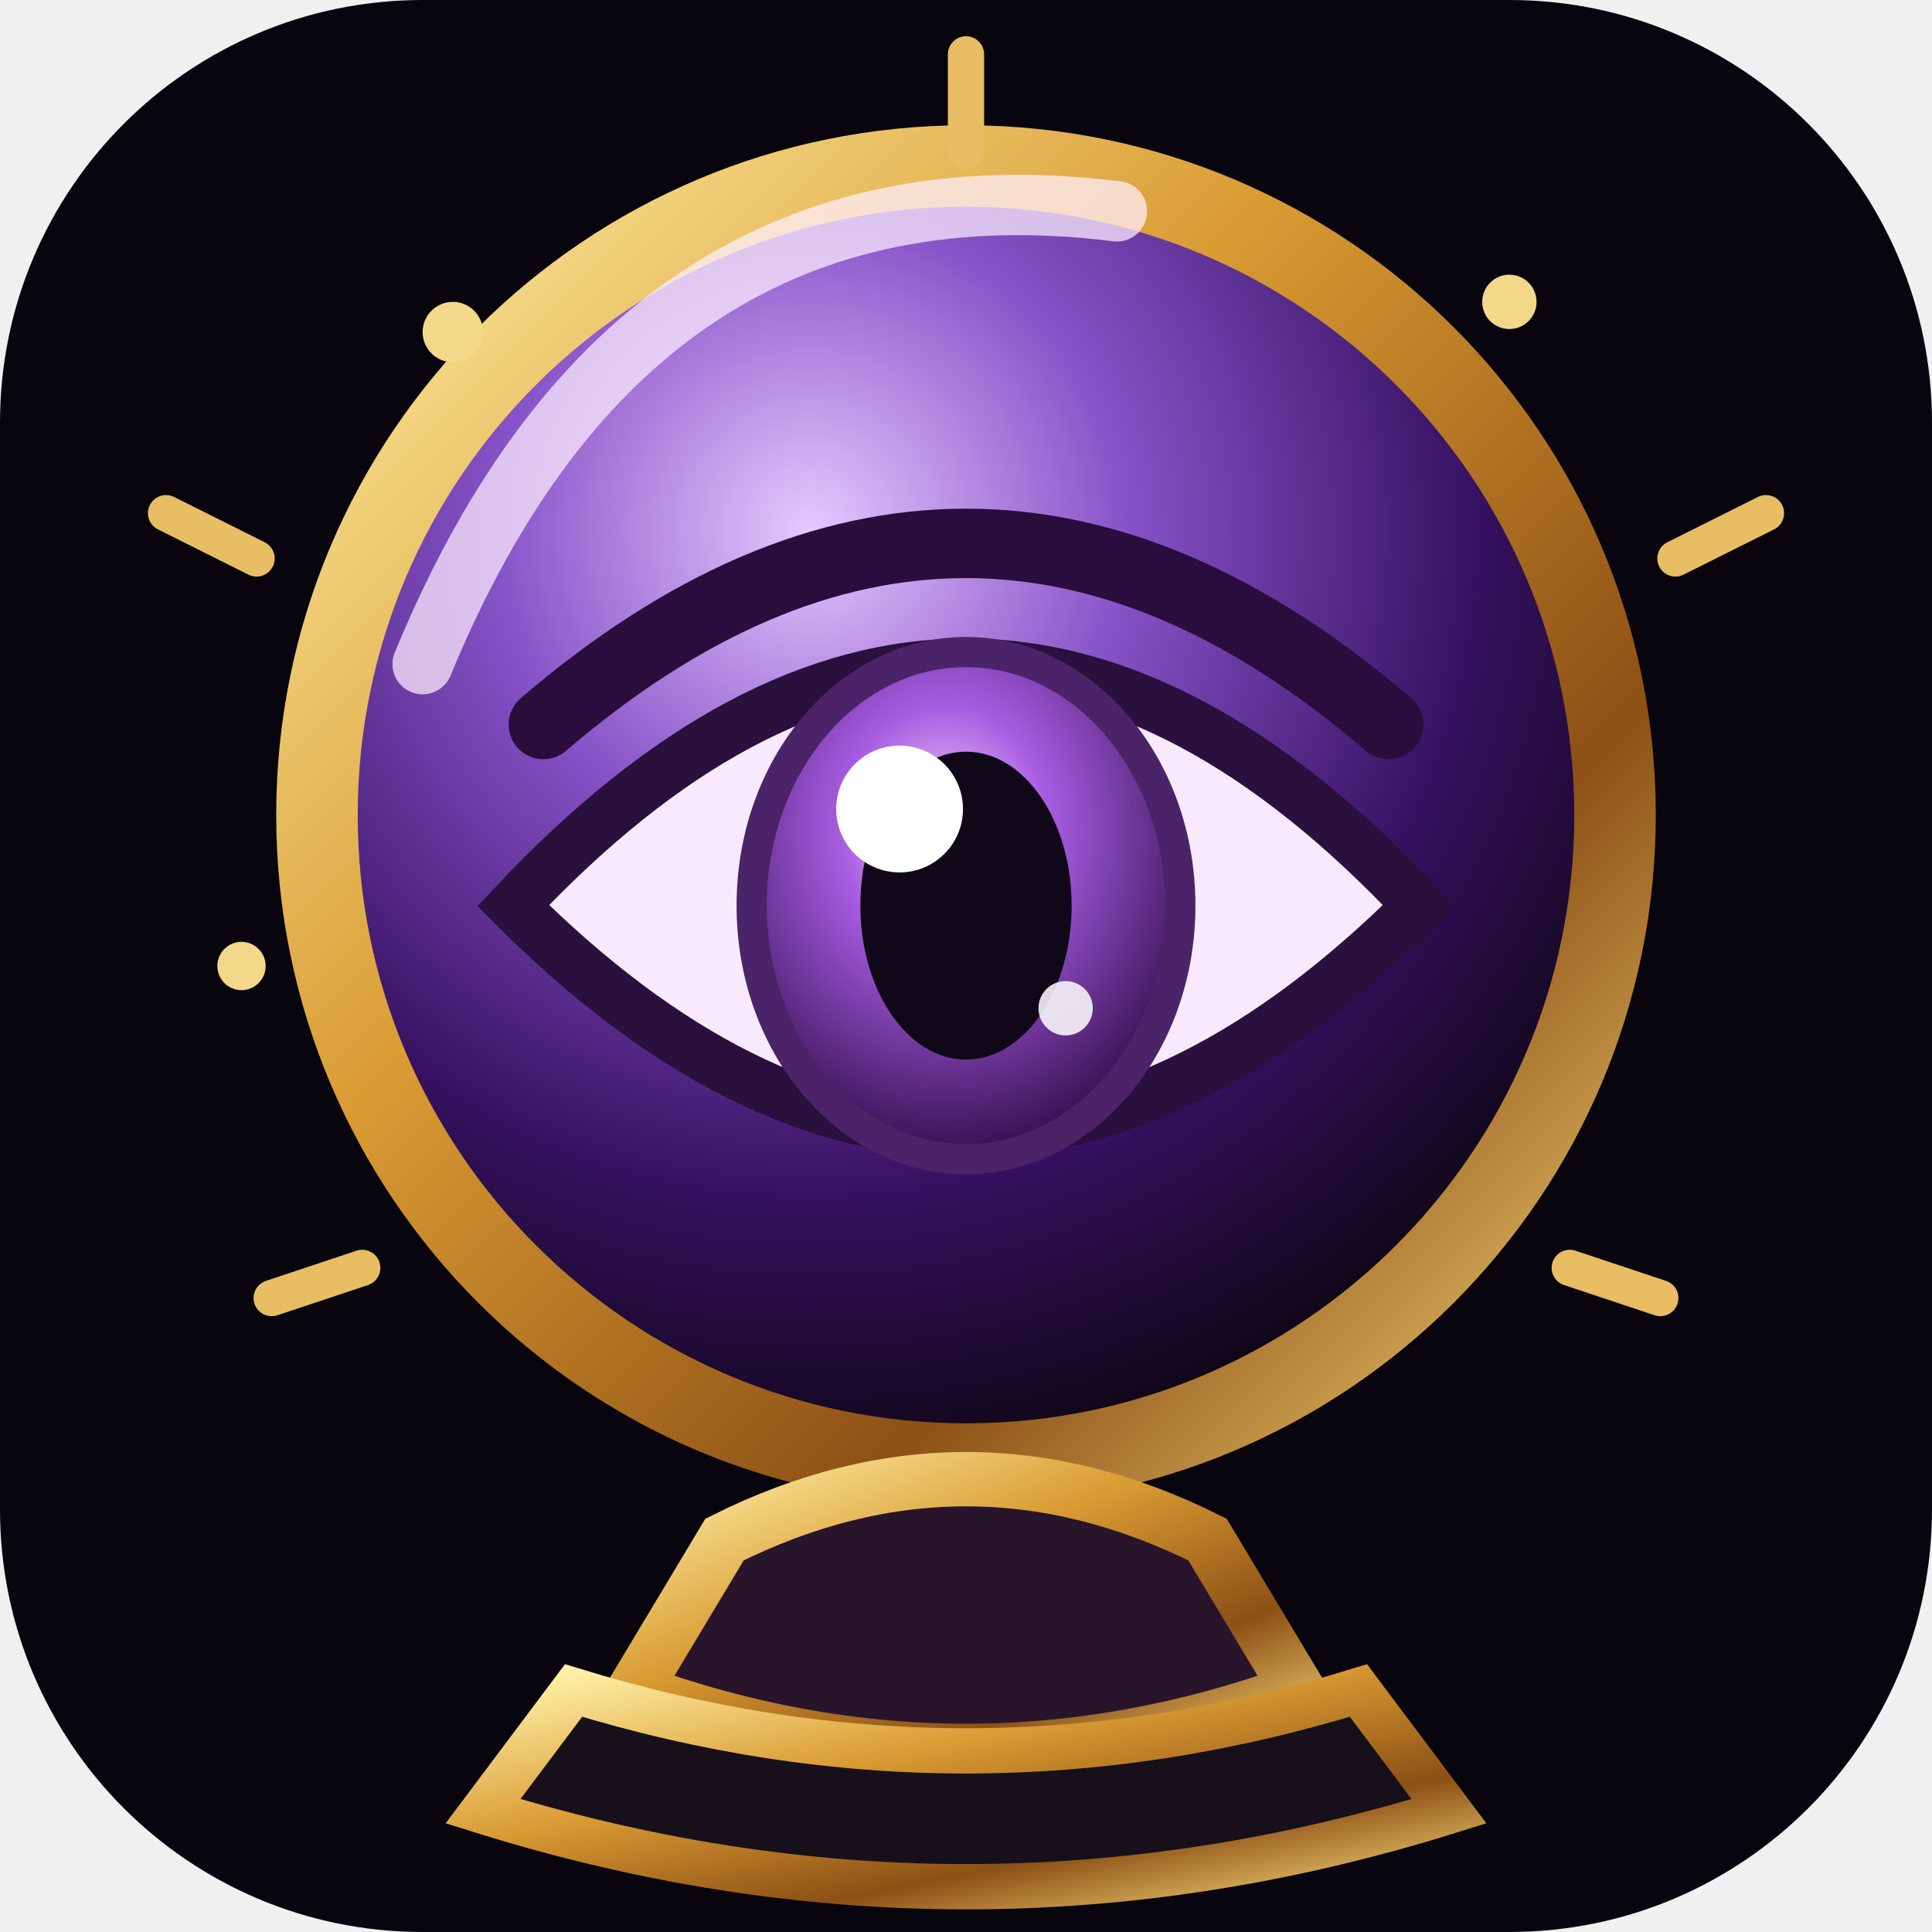
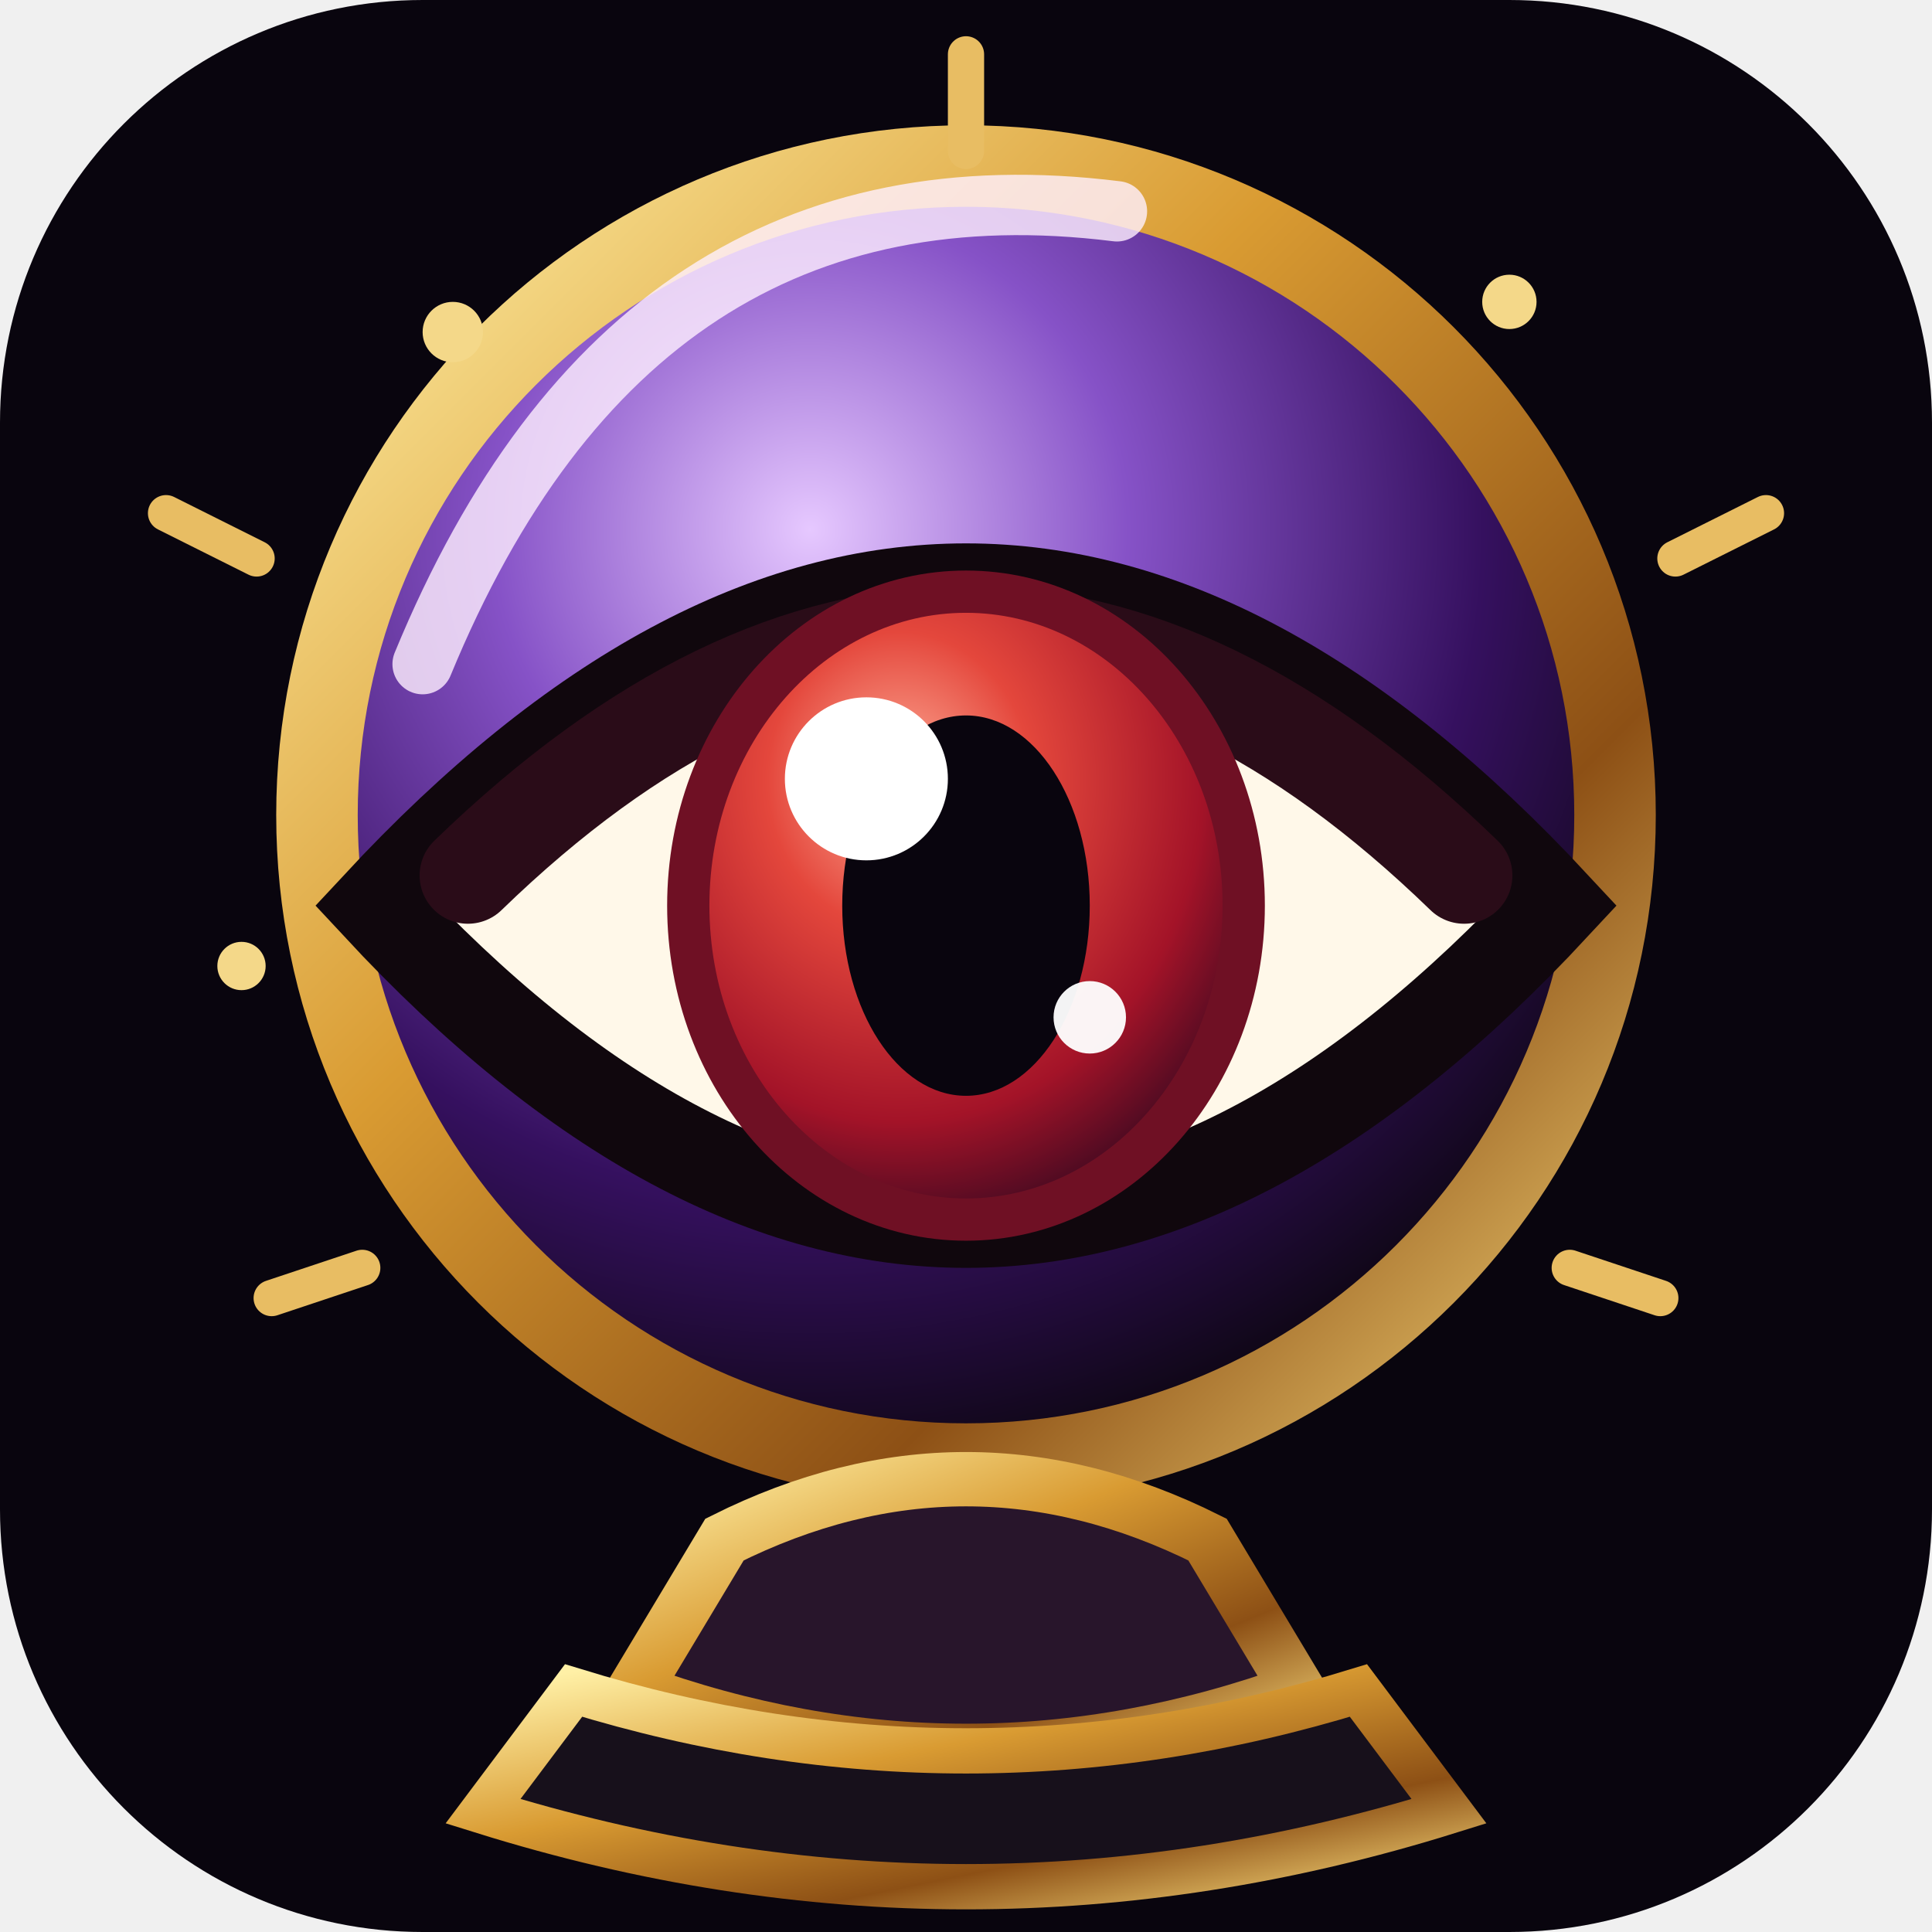
<svg xmlns="http://www.w3.org/2000/svg" viewBox="0 0 64 64">
  <defs>
    <radialGradient id="orb" cx="38%" cy="28%" r="72%">
      <stop offset="0" stop-color="#e6c8ff" />
      <stop offset=".34" stop-color="#8652c7" />
      <stop offset=".72" stop-color="#35105f" />
      <stop offset="1" stop-color="#100718" />
    </radialGradient>
    <linearGradient id="gold" x1="0" y1="0" x2="1" y2="1">
      <stop stop-color="#fff0a6" />
      <stop offset=".38" stop-color="#d99b32" />
      <stop offset=".72" stop-color="#8d5015" />
      <stop offset="1" stop-color="#f6d779" />
    </linearGradient>
-     <radialGradient id="iris" cx="45%" cy="35%" r="65%">
-       <stop stop-color="#f5d5ff" />
-       <stop offset=".38" stop-color="#a65be0" />
-       <stop offset="1" stop-color="#35104f" />
+     <radialGradient id="iris" cx="38%" cy="30%" r="70%">
+       <stop stop-color="#ffb09a" />
+       <stop offset=".34" stop-color="#e4473c" />
+       <stop offset=".78" stop-color="#a31328" />
+       <stop offset="1" stop-color="#510b22" />
    </radialGradient>
    <filter id="glow">
      <feGaussianBlur stdDeviation="1.5" result="b" />
      <feMerge>
        <feMergeNode in="b" />
        <feMergeNode in="SourceGraphic" />
      </feMerge>
    </filter>
  </defs>
  <rect width="64" height="64" rx="14" fill="#09050e" />
  <circle cx="32" cy="27" r="21.5" fill="url(#orb)" stroke="url(#gold)" stroke-width="2.7" />
-   <path d="M14 22 Q21 5 37 7" fill="none" stroke="#fff0ff" stroke-opacity=".72" stroke-width="2" stroke-linecap="round" />
-   <path d="M17 30 Q32 14 47 30 Q32 45 17 30Z" fill="#f8e9ff" stroke="#29103d" stroke-width="1.7" />
-   <ellipse cx="32" cy="30" rx="7.1" ry="8.4" fill="url(#iris)" stroke="#4b2368" stroke-width="1" />
-   <ellipse cx="32" cy="30" rx="3.5" ry="5.1" fill="#100819" />
-   <circle cx="29.8" cy="26.8" r="2.1" fill="#fff" />
-   <circle cx="35.3" cy="33.4" r=".9" fill="#fff" opacity=".85" />
-   <path d="M18 24 Q32 12 46 24" fill="none" stroke="#2a0c3d" stroke-width="2.3" stroke-linecap="round" />
+   <path d="M14 22 Q21 5 37 7" fill="none" stroke="#fff0ff" stroke-opacity=".8" stroke-width="2" stroke-linecap="round" />
+   <path d="M12.5 30 Q32 9 51.5 30 Q32 51 12.5 30Z" fill="#fff8e9" stroke="#10070d" stroke-width="3" />
+   <path d="M15.5 29 Q32 13 48.5 29" fill="none" stroke="#2a0c18" stroke-width="3.2" stroke-linecap="round" />
+   <ellipse cx="32" cy="30" rx="9.2" ry="10.4" fill="url(#iris)" stroke="#6f1024" stroke-width="1.4" />
+   <ellipse cx="32" cy="30" rx="4.1" ry="6.3" fill="#09050e" />
+   <circle cx="28.7" cy="25.8" r="2.7" fill="#fff" />
+   <circle cx="36.1" cy="33.7" r="1.2" fill="#fff" opacity=".95" />
  <path d="M24 51 Q32 47 40 51 L43 56 Q32 60 21 56Z" fill="#28152b" stroke="url(#gold)" stroke-width="1.8" />
  <path d="M19 56 Q32 60 45 56 L48 60 Q32 65 16 60Z" fill="#17101b" stroke="url(#gold)" stroke-width="1.5" />
  <path d="M32 1.8V5 M5.5 17l3 1.5 M58.5 17l-3 1.5 M9 43l3-1 M55 43l-3-1" stroke="#e8bd63" stroke-width="1.2" stroke-linecap="round" />
  <circle cx="15" cy="11" r="1" fill="#f4d889" />
  <circle cx="50" cy="10" r=".9" fill="#f4d889" />
  <circle cx="8" cy="32" r=".8" fill="#f4d889" />
</svg>
